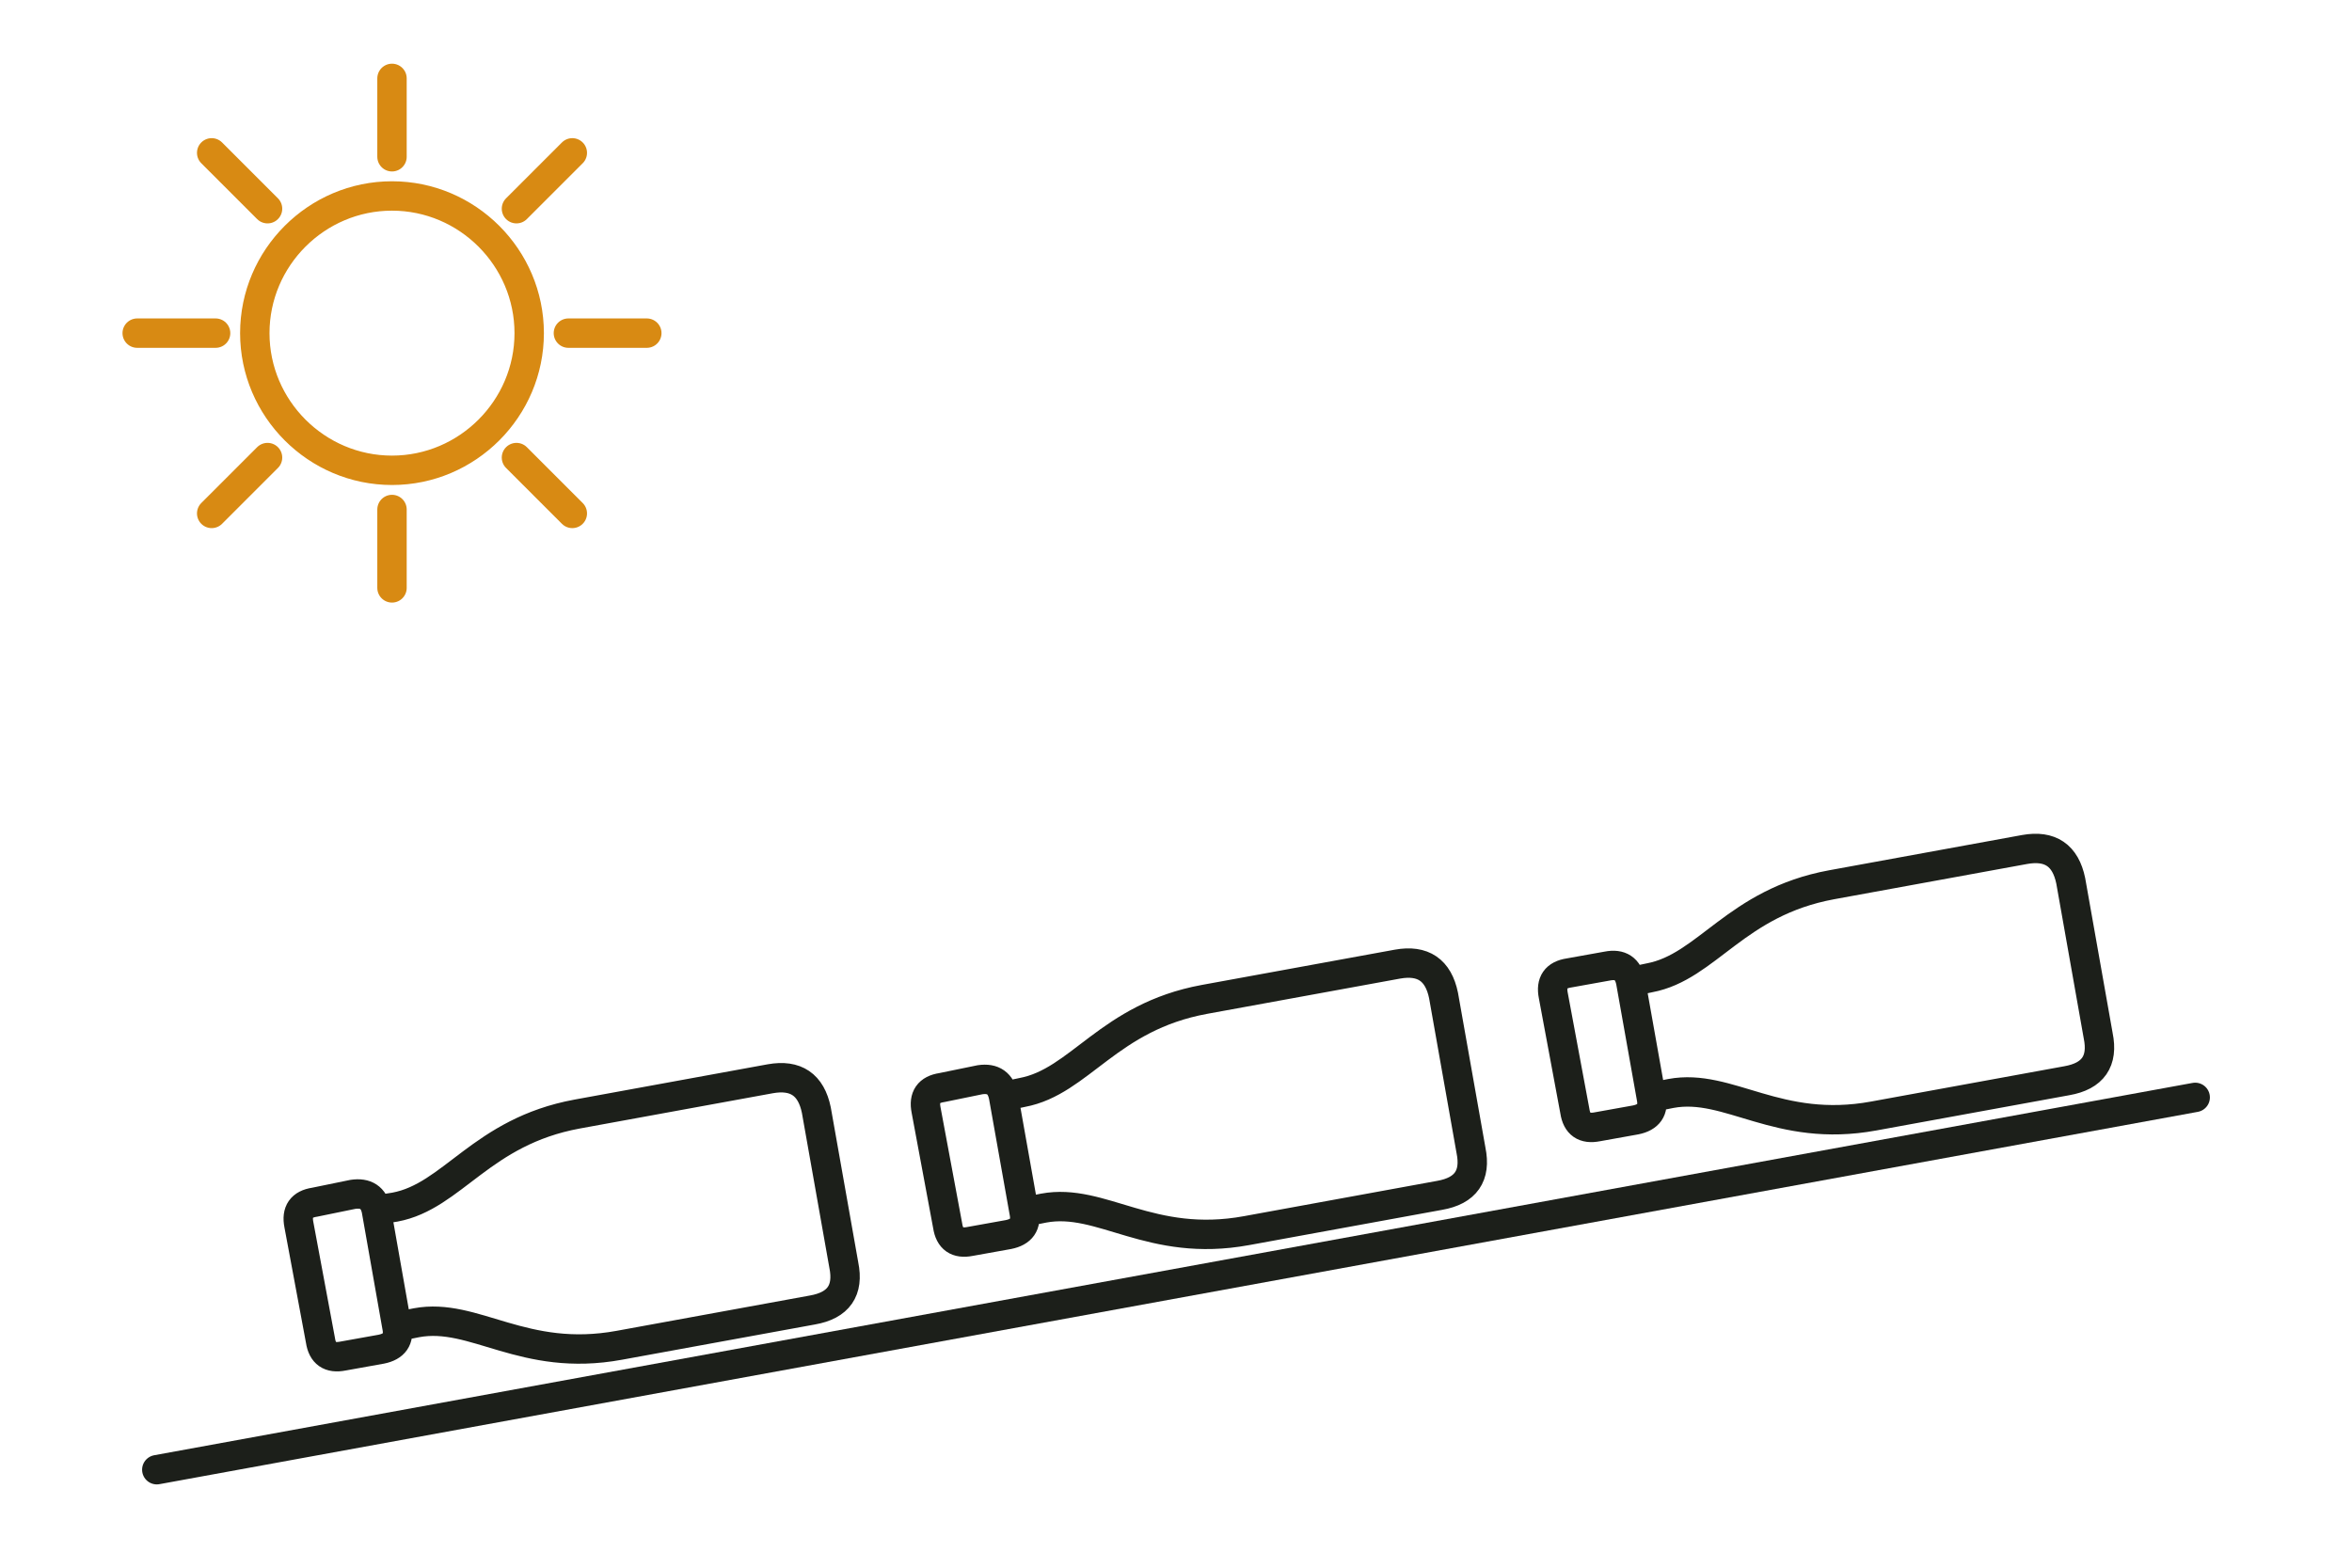
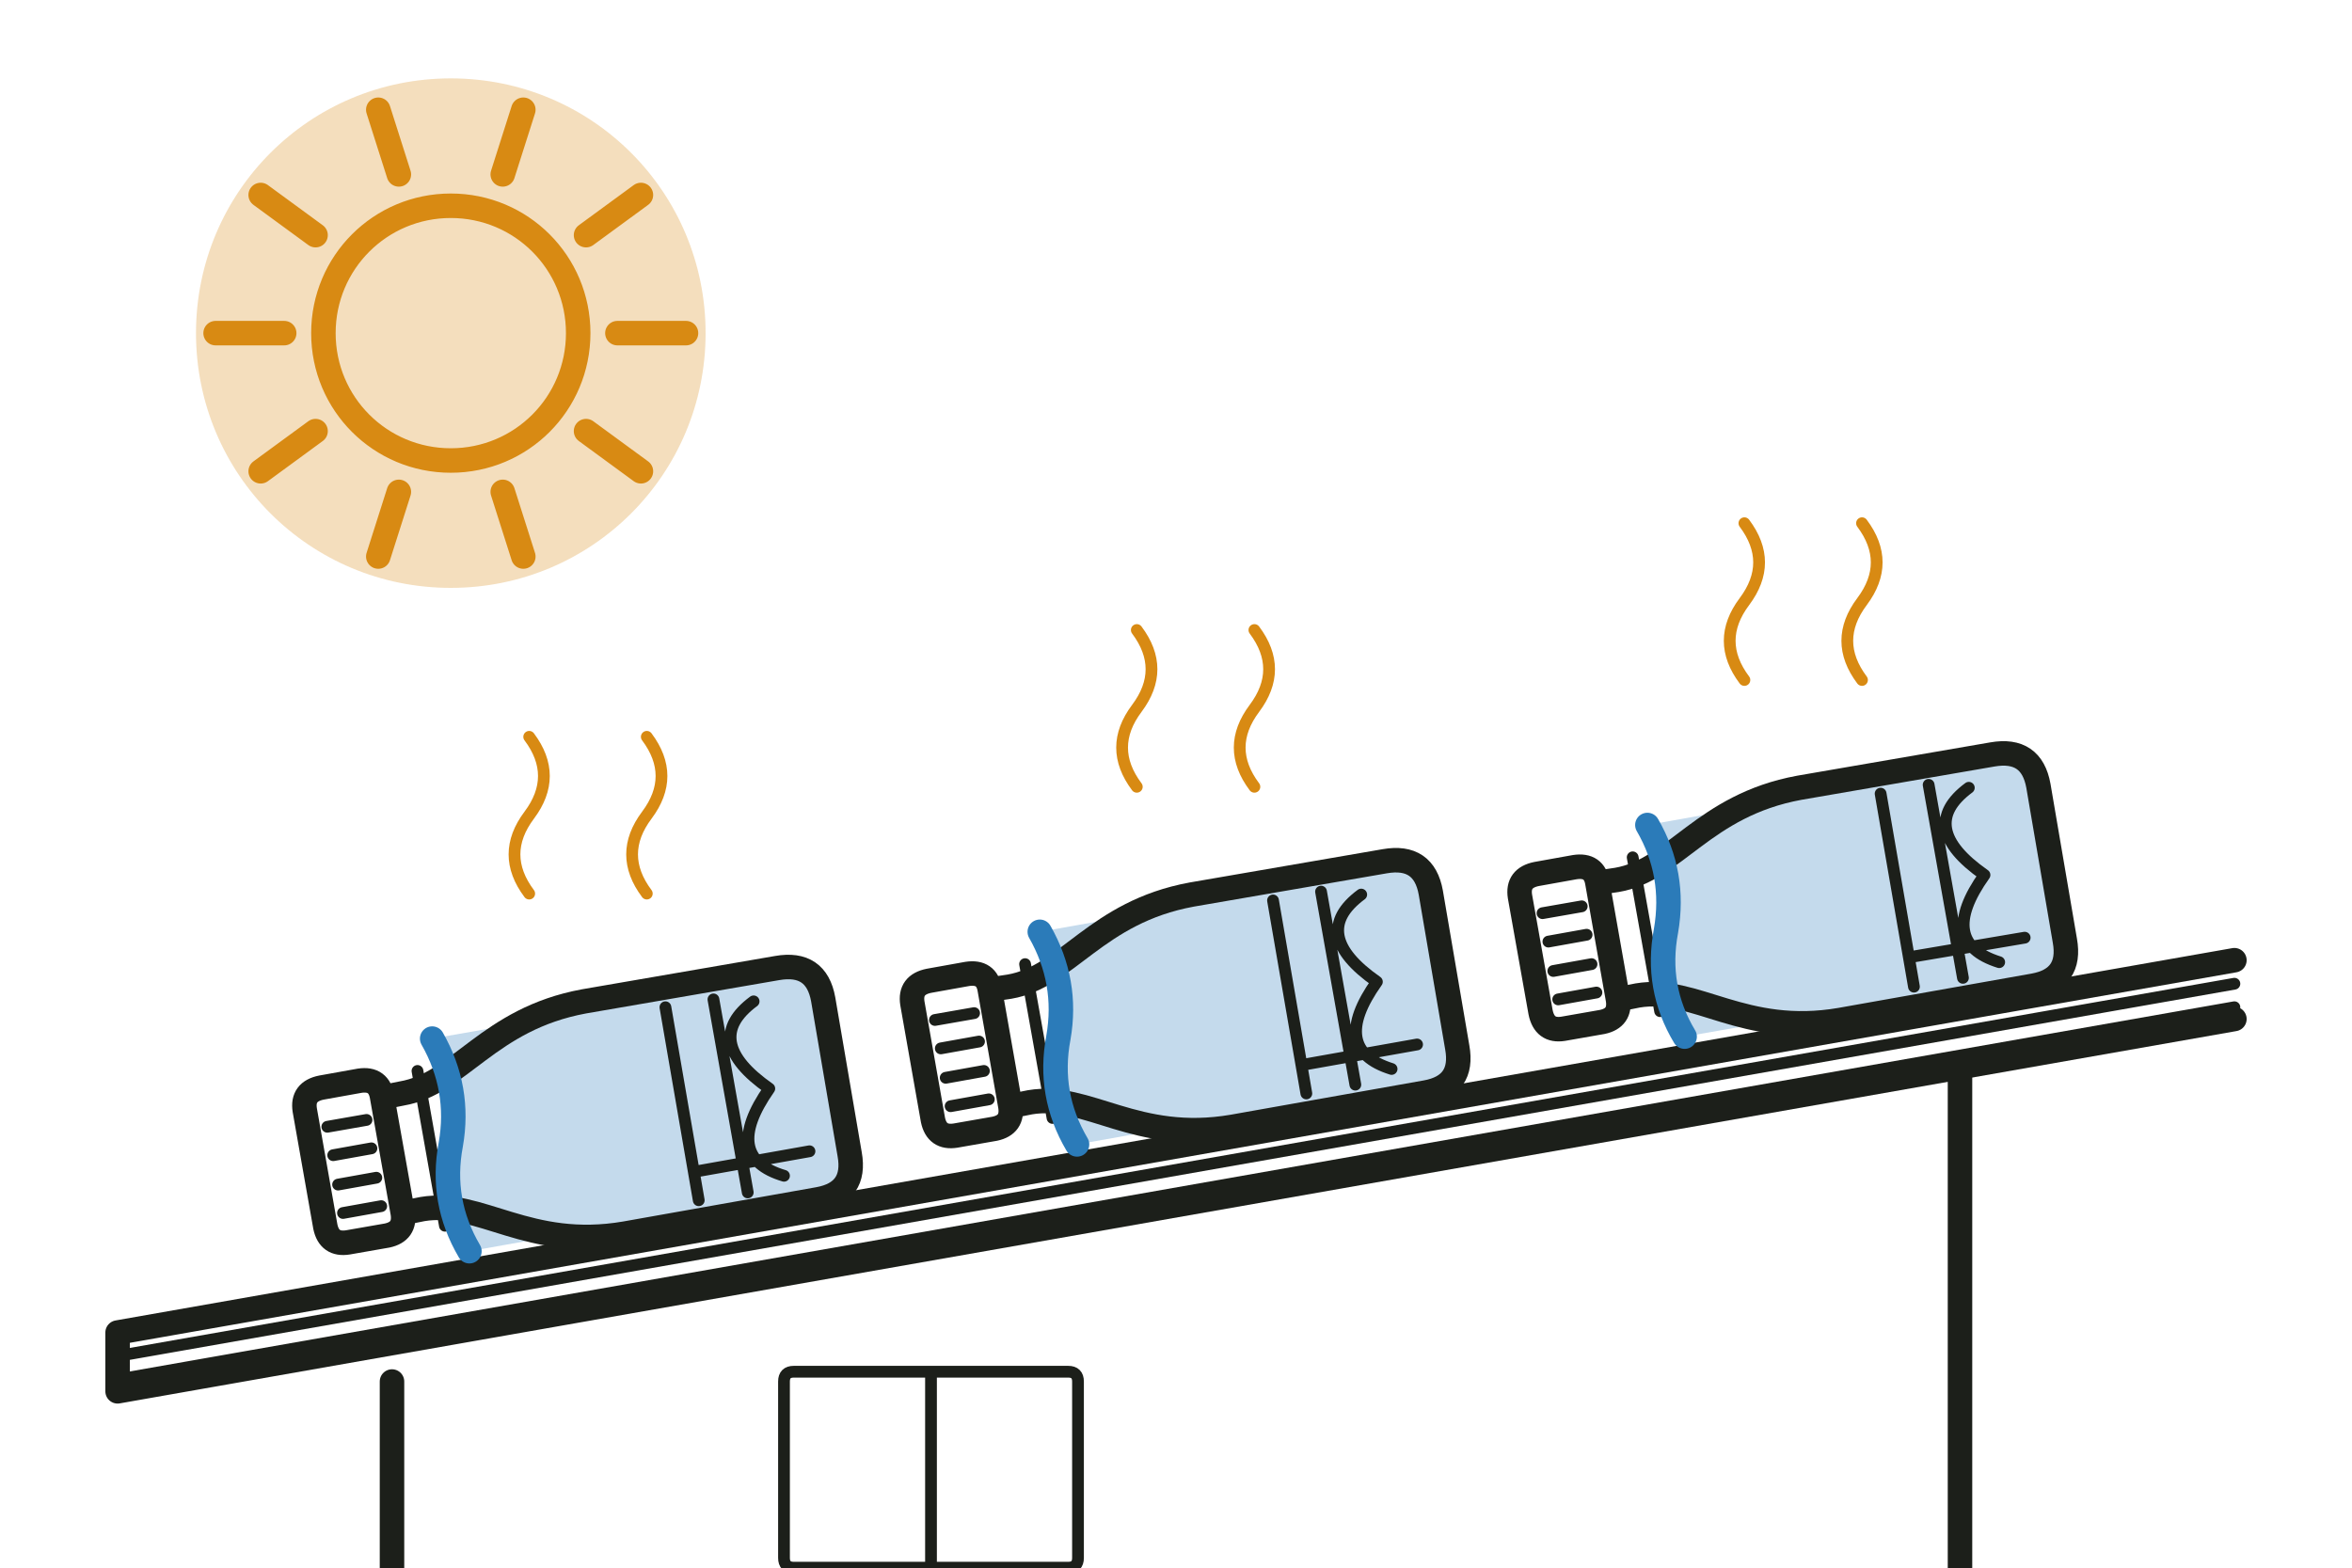
- <svg xmlns="http://www.w3.org/2000/svg" viewBox="0 0 240 160" fill="none" stroke="#1C1F1A" stroke-width="3" stroke-linecap="round" stroke-linejoin="round">
-   <path d="M16 150 L224 112" />
-   <path d="M82.9 133.7 Q86.9 133 86.1 129.1 L83.3 113.3 Q82.5 109.4 78.6 110.1 L58.9 113.7 C49.1 115.5 46.2 122.1 40.3 123.2 L38.4 123.5 L40.5 135.4 L42.5 135 C48.4 133.9 53.4 139.1 63.2 137.3 Z M32.7 136.8 L30.5 125 Q30.1 123 32.1 122.7 L36 121.9 Q38 121.6 38.4 123.5 L40.5 135.4 Q40.9 137.3 38.9 137.7 L35 138.4 Q33 138.8 32.7 136.8 Z M146.9 122 Q150.9 121.3 150.1 117.4 L147.3 101.6 Q146.5 97.7 142.6 98.4 L122.9 102 C113.1 103.8 110.2 110.4 104.3 111.5 L102.4 111.9 L104.5 123.7 L106.5 123.3 C112.4 122.2 117.4 127.4 127.2 125.6 Z M96.7 125.1 L94.5 113.3 Q94.1 111.3 96.1 111 L100 110.2 Q102 109.9 102.4 111.9 L104.5 123.7 Q104.9 125.6 102.9 126 L99 126.7 Q97 127.1 96.7 125.1 Z M210.9 110.3 Q214.9 109.6 214.1 105.7 L211.3 89.9 Q210.5 86 206.6 86.7 L186.9 90.3 C177.1 92.1 174.2 98.7 168.3 99.8 L166.4 100.2 L168.5 112 L170.5 111.6 C176.4 110.5 181.4 115.7 191.2 113.9 Z M160.7 113.4 L158.5 101.6 Q158.1 99.6 160.1 99.3 L164 98.6 Q166 98.2 166.4 100.2 L168.5 112 Q168.9 113.9 166.9 114.3 L163 115 Q161 115.4 160.7 113.4 Z" />
-   <path class="accent" stroke="#D88A13" d="M26 34 C26 26.3 32.3 20 40 20 C47.7 20 54 26.3 54 34 C54 41.7 47.7 48 40 48 C32.3 48 26 41.7 26 34 Z M58 34 L66 34 M52.7 46.7 L58.4 52.4 M40 52 L40 60 M27.3 46.7 L21.6 52.4 M22 34 L14 34 M27.3 21.3 L21.6 15.6 M40 16 L40 8 M52.7 21.3 L58.4 15.6" />
+ <svg xmlns="http://www.w3.org/2000/svg" viewBox="0 0 240 160" fill="none" stroke="#1C1F1A" stroke-width="2.5" stroke-linecap="round" stroke-linejoin="round">
+   <path class="accent tint" fill="#D88A13" fill-opacity="0.28" stroke="none" d="M20 34 C20 19.6 31.6 8 46 8 C60.4 8 72 19.6 72 34 C72 48.4 60.4 60 46 60 C31.6 60 20 48.4 20 34 Z" />
+   <path d="M12 136 L228 98 M12 142 L228 104 M12 136 L12 142" />
+   <path class="thin" stroke-width="1.2" d="M12 138.4 L228 100.4 M12 140.8 L228 102.8" />
+   <path d="M40 141 L40 160 M200 109 L200 160" />
+   <path class="thin" stroke-width="1.2" d="M81 140 L109 140 Q110 140 110 141 L110 159 Q110 160 109 160 L81 160 Q80 160 80 159 L80 141 Q80 140 81 140 Z M95 140 L95 160" />
+   <path class="water tint" fill="#2B7BB9" fill-opacity="0.28" stroke="none" d="M47.9 127.7 Q44.9 122.6 46 116.8 Q47 111.1 44.1 106 L79.5 99.8 Q82.5 99.2 83 102.2 L85.8 117.9 Q86.3 120.9 83.3 121.4 Z" />
+   <path d="M83.5 122.4 Q87.4 121.7 86.7 117.8 L84 102 Q83.3 98.1 79.3 98.8 L59.6 102.2 C49.8 104 46.9 110.6 41 111.6 L39 112 L41.1 123.8 L43.1 123.4 C49 122.4 53.9 127.6 63.8 125.9 Z M33.2 125.2 L31.1 113.3 Q30.8 111.4 32.8 111 L36.7 110.3 Q38.7 110 39 112 L41.1 123.8 Q41.4 125.7 39.5 126.1 L35.5 126.8 Q33.6 127.1 33.2 125.2 Z" />
+   <path class="thin" stroke-width="1.2" d="M45.4 125.1 L42.6 109.3 M35 123.8 L38.9 123.1 M34.5 120.9 L38.4 120.2 M34 117.9 L37.9 117.2 M33.4 115 L37.4 114.3 M71.3 122.5 L67.9 102.8 M76.3 121.7 L72.8 102 M80 120 Q73.6 118.1 78.5 111.1 Q71.5 106.2 76.9 102.2 M82.6 117.5 L70.8 119.6" />
+   <path class="water" stroke="#2B7BB9" d="M47.9 127.7 Q44.9 122.6 46 116.8 Q47 111.1 44.1 106" />
+   <path class="water tint" fill="#2B7BB9" fill-opacity="0.28" stroke="none" d="M109.9 116.8 Q106.9 111.7 108 105.9 Q109 100.2 106.1 95.1 L141.5 88.8 Q144.5 88.3 145 91.3 L147.8 107 Q148.3 110 145.3 110.5 Z" />
+   <path d="M145.5 111.5 Q149.4 110.8 148.7 106.9 L146 91.1 Q145.3 87.2 141.3 87.9 L121.6 91.3 C111.8 93.1 108.9 99.7 103 100.7 L101 101 L103.1 112.9 L105.1 112.5 C111 111.5 115.9 116.7 125.8 115 Z M95.2 114.3 L93.1 102.4 Q92.8 100.5 94.8 100.1 L98.7 99.4 Q100.7 99.1 101 101 L103.1 112.9 Q103.4 114.8 101.5 115.2 L97.5 115.9 Q95.6 116.2 95.2 114.3 Z" />
+   <path class="thin" stroke-width="1.2" d="M107.4 114.1 L104.6 98.4 M97 112.9 L100.9 112.2 M96.5 110 L100.4 109.3 M96 107 L99.9 106.3 M95.4 104.1 L99.4 103.4 M133.3 111.6 L129.9 91.9 M138.3 110.7 L134.8 91 M142 109.1 Q135.6 107.1 140.5 100.2 Q133.5 95.3 138.9 91.3 M144.6 106.6 L132.8 108.7" />
+   <path class="water" stroke="#2B7BB9" d="M109.9 116.8 Q106.9 111.7 108 105.9 Q109 100.2 106.1 95.1" />
+   <path class="water tint" fill="#2B7BB9" fill-opacity="0.28" stroke="none" d="M171.9 105.8 Q168.9 100.8 170 95 Q171 89.2 168.1 84.2 L203.5 77.9 Q206.5 77.4 207 80.4 L209.8 96.1 Q210.3 99.1 207.3 99.6 Z" />
+   <path d="M207.5 100.6 Q211.4 99.9 210.7 96 L208 80.2 Q207.3 76.3 203.3 77 L183.6 80.4 C173.8 82.2 170.9 88.8 165 89.8 L163 90.1 L165.1 102 L167.1 101.6 C173 100.6 177.9 105.8 187.8 104.1 Z M157.2 103.3 L155.1 91.5 Q154.8 89.6 156.8 89.2 L160.7 88.5 Q162.7 88.2 163 90.1 L165.1 102 Q165.4 103.9 163.5 104.3 L159.5 105 Q157.6 105.3 157.2 103.3 Z" />
+   <path class="thin" stroke-width="1.2" d="M169.4 103.2 L166.6 87.5 M159 102 L162.9 101.3 M158.5 99.1 L162.4 98.4 M158 96.1 L161.9 95.4 M157.4 93.2 L161.4 92.5 M195.3 100.7 L191.9 81 M200.3 99.8 L196.8 80.1 M204 98.2 Q197.6 96.2 202.5 89.3 Q195.5 84.4 200.9 80.4 M206.6 95.7 L194.8 97.7" />
+   <path class="water" stroke="#2B7BB9" d="M171.9 105.8 Q168.9 100.8 170 95 Q171 89.2 168.1 84.2" />
+   <path class="accent" stroke="#D88A13" d="M33 34 C33 26.8 38.8 21 46 21 C53.2 21 59 26.8 59 34 C59 41.2 53.2 47 46 47 C38.8 47 33 41.2 33 34 Z M63 34 L70 34 M59.8 44 L65.4 48.1 M51.3 50.2 L53.4 56.8 M40.7 50.2 L38.6 56.8 M32.2 44 L26.6 48.1 M29 34 L22 34 M32.2 24 L26.6 19.9 M40.7 17.8 L38.6 11.2 M51.3 17.8 L53.4 11.2 M59.8 24 L65.4 19.9" />
+   <path class="accent thin" stroke="#D88A13" stroke-width="1.2" d="M54 91.2 Q51 87.2 54 83.2 Q57 79.2 54 75.2 M66 91.2 Q63 87.2 66 83.2 Q69 79.2 66 75.2 M116 80.3 Q113 76.3 116 72.3 Q119 68.3 116 64.3 M128 80.3 Q125 76.3 128 72.3 Q131 68.3 128 64.3 M178 69.4 Q175 65.4 178 61.4 Q181 57.4 178 53.4 M190 69.4 Q187 65.4 190 61.4 Q193 57.4 190 53.4" />
</svg>
